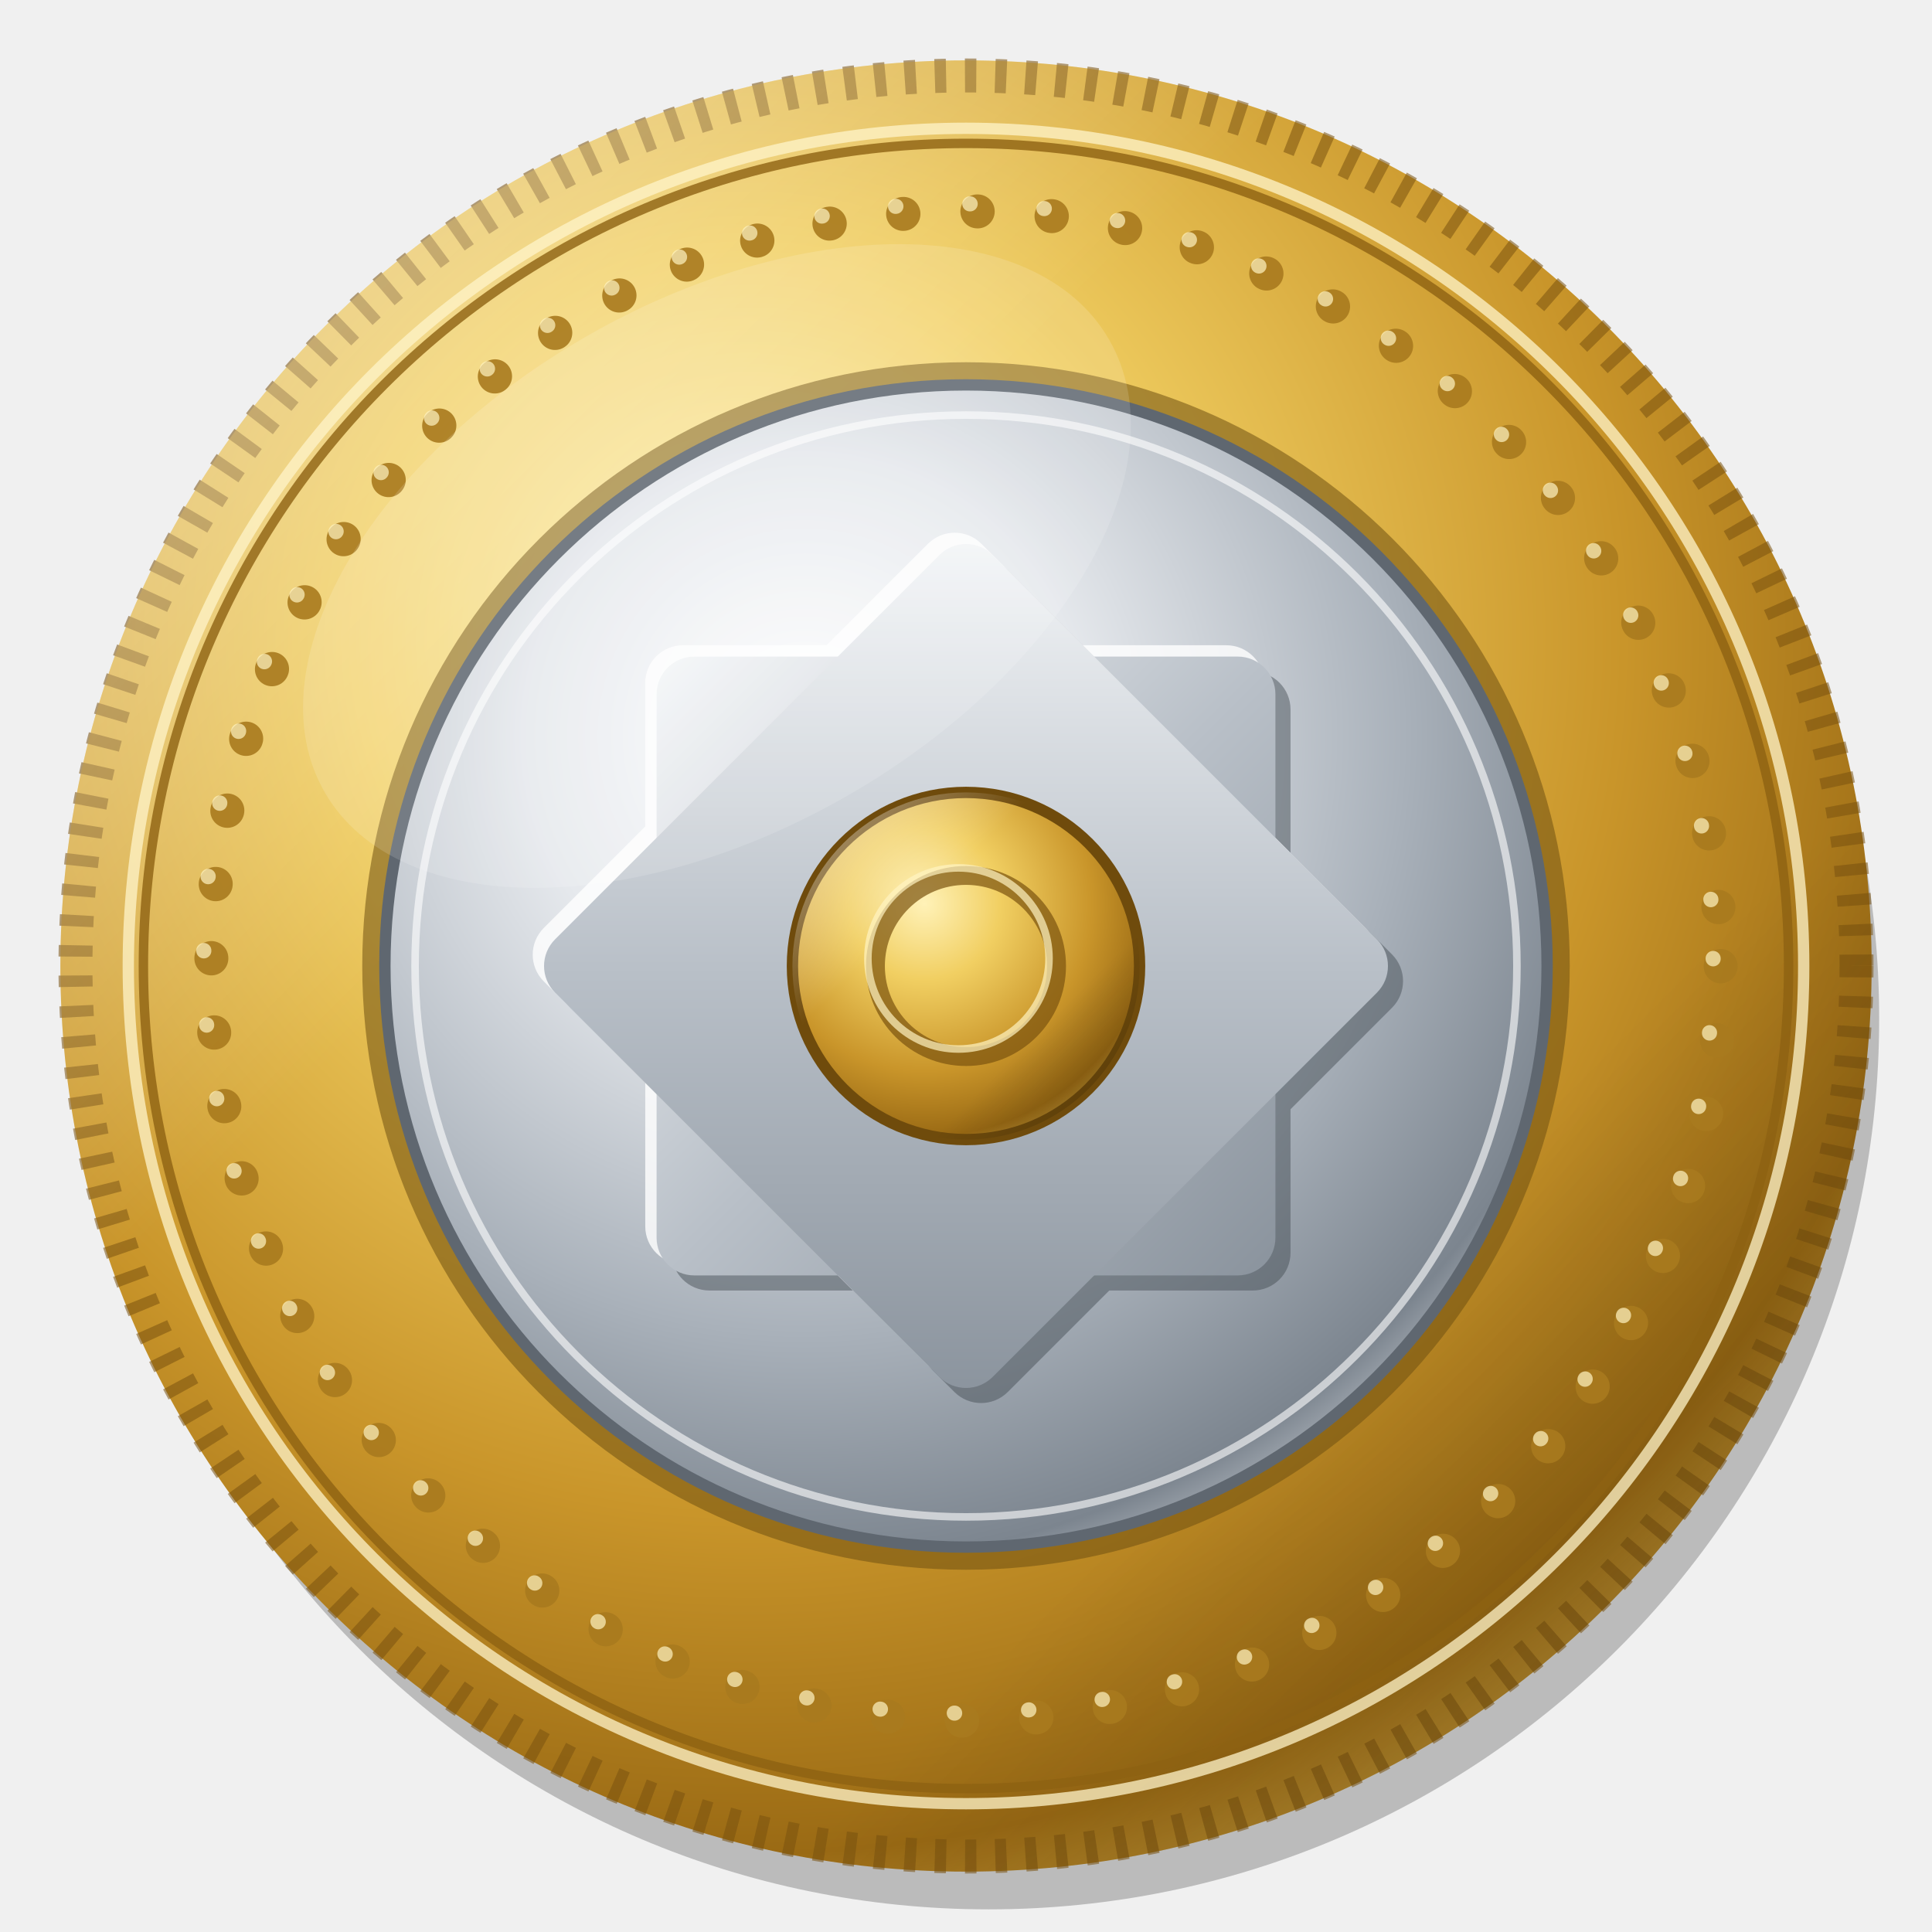
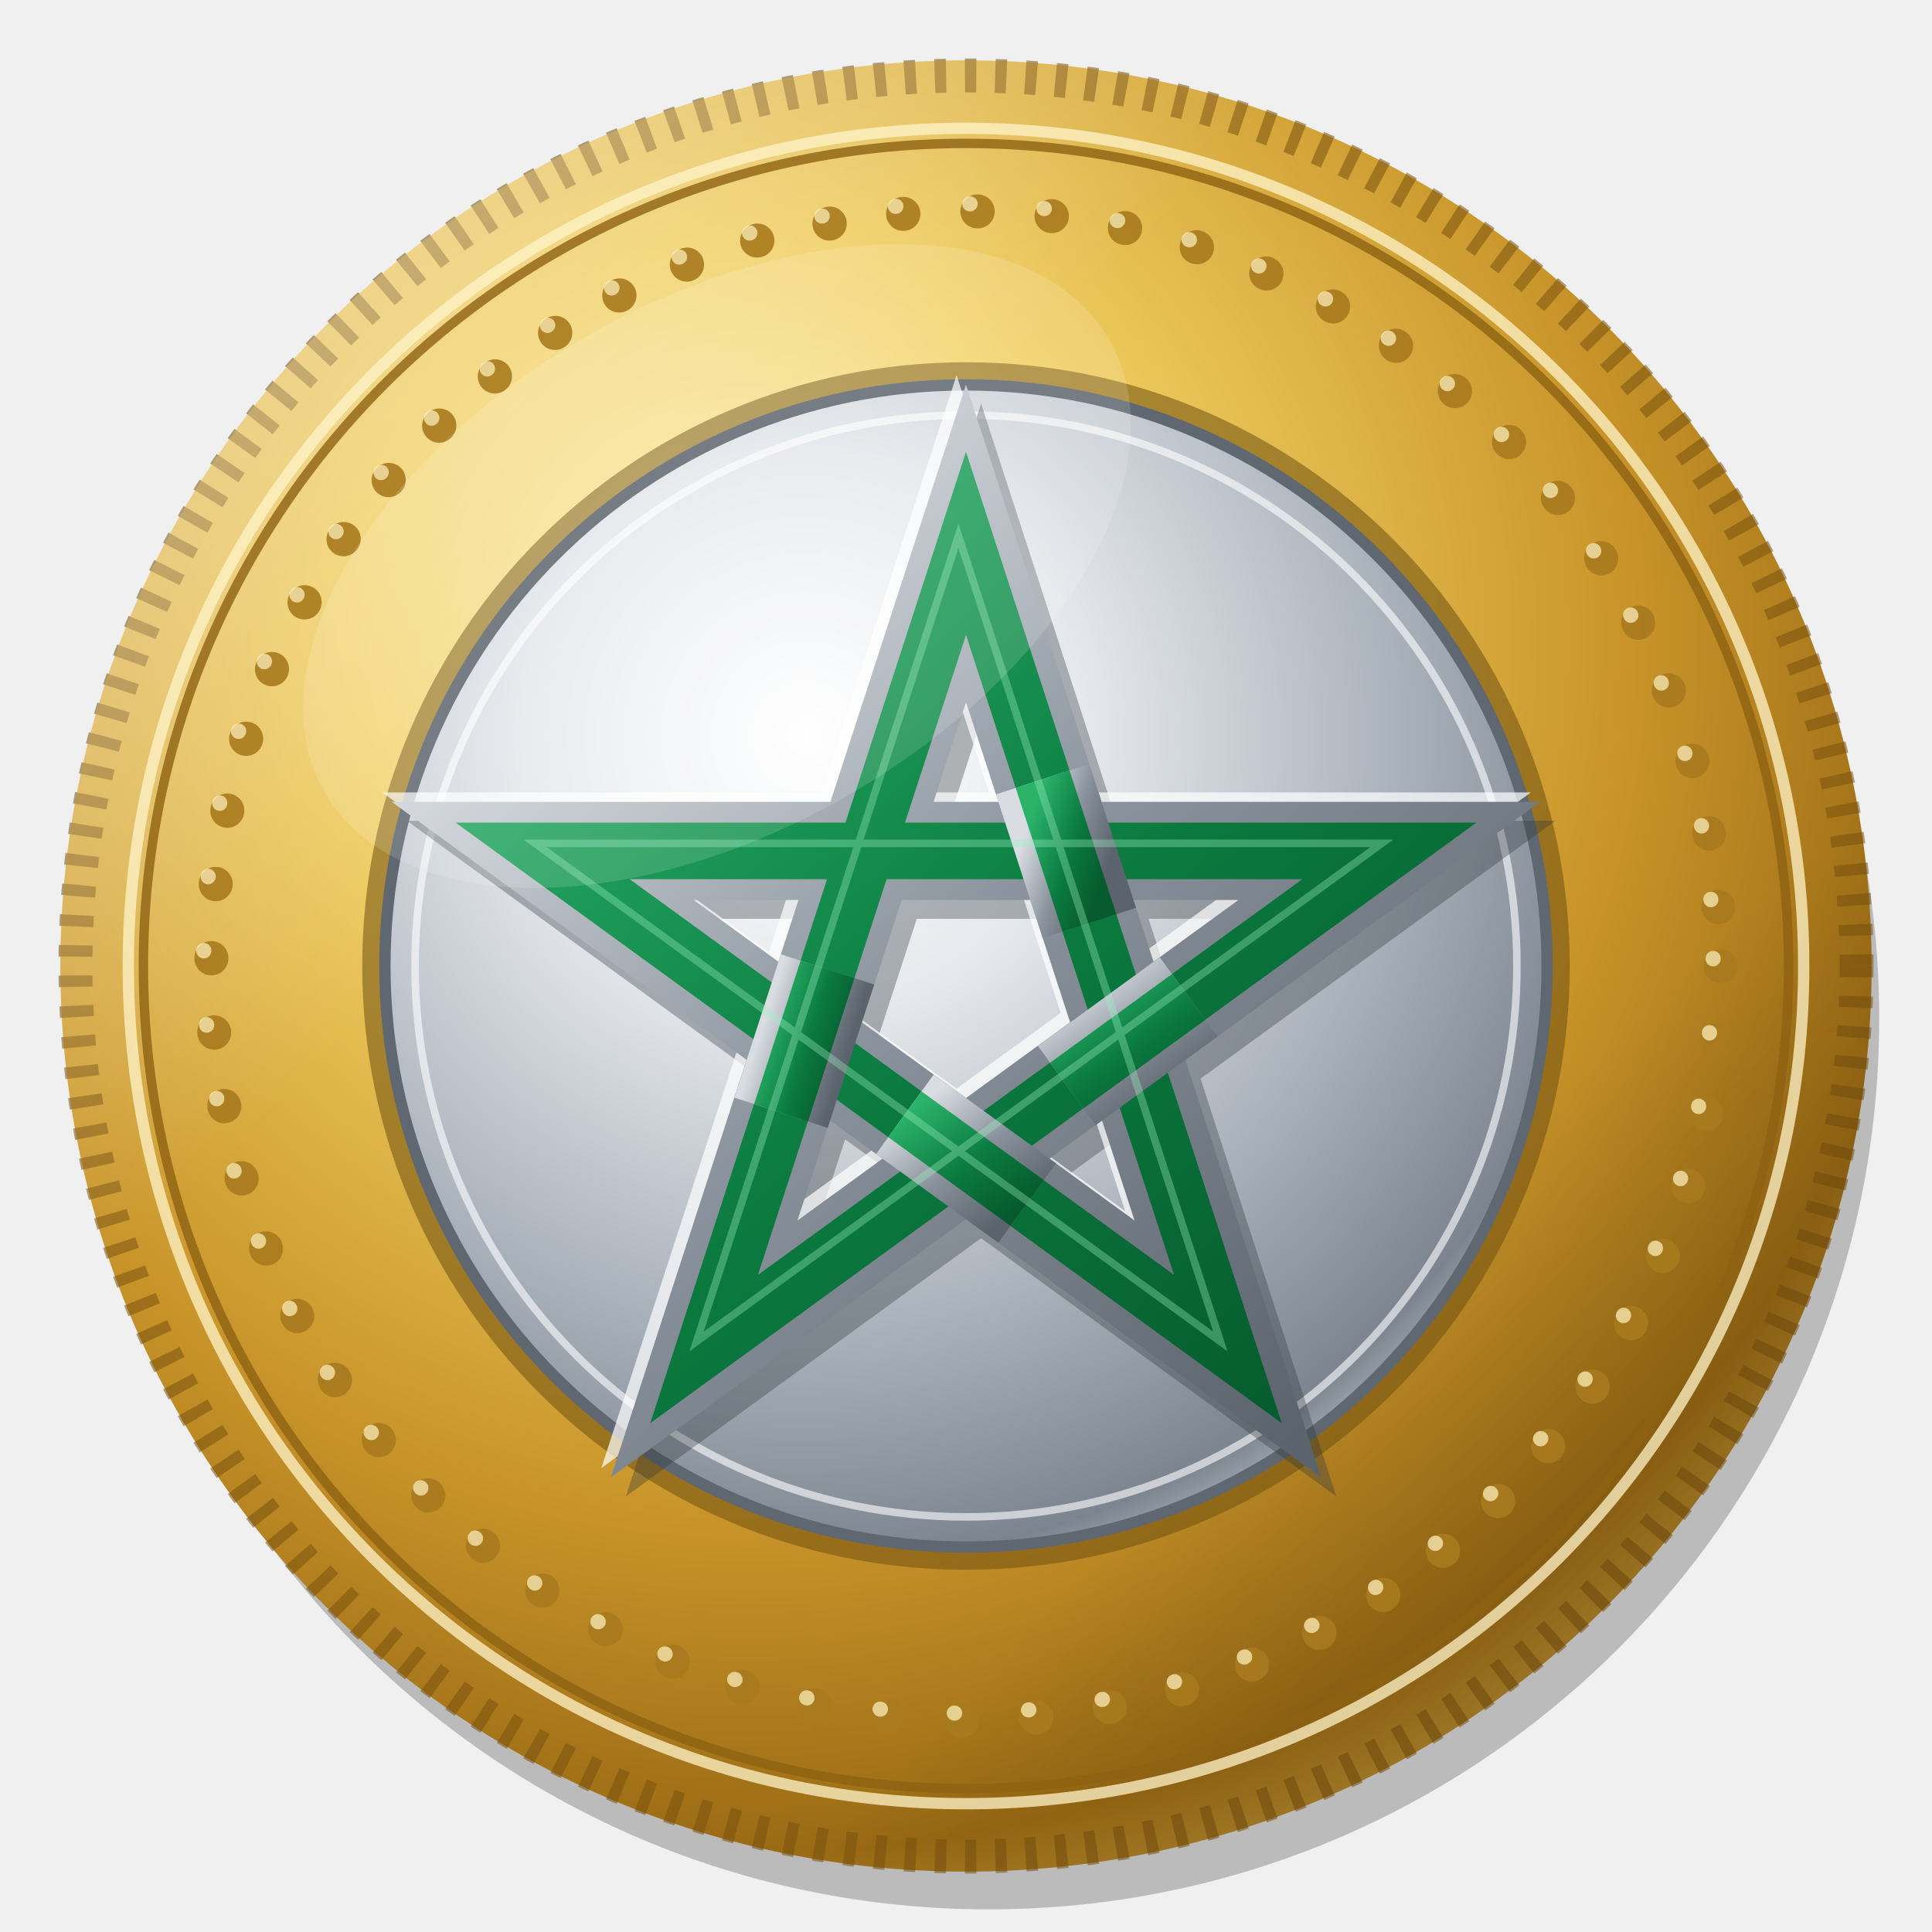
<svg xmlns="http://www.w3.org/2000/svg" viewBox="0 0 512 512">
  <defs>
    <radialGradient id="brass" cx="38%" cy="32%" r="78%">
      <stop offset="0" stop-color="#fff2b8" />
      <stop offset="0.28" stop-color="#f1cf62" />
      <stop offset="0.62" stop-color="#c9952a" />
      <stop offset="0.86" stop-color="#9a6a14" />
      <stop offset="1" stop-color="#d9b04a" />
    </radialGradient>
-     <linearGradient id="brassShine" x1="0" y1="0" x2="1" y2="1">
+     <linearGradient id="shine" x1="0" y1="0" x2="1" y2="1">
      <stop offset="0" stop-color="#ffffff" stop-opacity="0.55" />
      <stop offset="0.35" stop-color="#ffffff" stop-opacity="0" />
      <stop offset="0.7" stop-color="#000000" stop-opacity="0" />
      <stop offset="1" stop-color="#3a2504" stop-opacity="0.35" />
    </linearGradient>
    <radialGradient id="nickel" cx="36%" cy="30%" r="80%">
      <stop offset="0" stop-color="#ffffff" />
      <stop offset="0.3" stop-color="#e6e9ed" />
      <stop offset="0.65" stop-color="#a9b1ba" />
      <stop offset="0.9" stop-color="#7c858f" />
      <stop offset="1" stop-color="#c9ced4" />
    </radialGradient>
-     <linearGradient id="starFace" x1="0" y1="0" x2="1" y2="1">
-       <stop offset="0" stop-color="#f4f6f8" />
-       <stop offset="0.5" stop-color="#b9c0c8" />
-       <stop offset="1" stop-color="#8a939d" />
+     <linearGradient id="rim" x1="0" y1="0" x2="1" y2="1">
+       <stop offset="0" stop-color="#d9dde2" />
+       <stop offset="0.5" stop-color="#8a939d" />
+       <stop offset="1" stop-color="#5b636c" />
    </linearGradient>
+     <linearGradient id="enamel" x1="0" y1="0" x2="1" y2="1">
+       <stop offset="0" stop-color="#2bb36a" />
+       <stop offset="0.55" stop-color="#0b7a3f" />
+       <stop offset="1" stop-color="#065a2d" />
+     </linearGradient>
+     <path id="star" d="M0 -118 L69.4 95.5 L-112.2 -36.5 L112.2 -36.5 L-69.4 95.5 Z" />
  </defs>
  <ellipse cx="262" cy="270" rx="236" ry="236" fill="#000" opacity="0.22" />
  <circle cx="256" cy="256" r="240" fill="url(#brass)" />
  <circle cx="256" cy="256" r="236" fill="none" stroke="#7a520e" stroke-width="9" stroke-dasharray="3 5" opacity="0.55" />
-   <circle cx="256" cy="256" r="240" fill="url(#brassShine)" />
+   <circle cx="256" cy="256" r="240" fill="url(#shine)" />
  <circle cx="256" cy="256" r="222" fill="none" stroke="#fff4c9" stroke-width="3" opacity="0.75" />
  <circle cx="256" cy="256" r="218" fill="none" stroke="#8d6111" stroke-width="2.5" opacity="0.8" />
  <circle cx="256" cy="256" r="200" fill="none" stroke="#a87a1e" stroke-width="9" stroke-linecap="round" stroke-dasharray="0.1 19.6" opacity="0.9" />
  <circle cx="254" cy="254" r="200" fill="none" stroke="#fff3c2" stroke-width="4" stroke-linecap="round" stroke-dasharray="0.1 19.6" opacity="0.7" />
  <circle cx="256" cy="256" r="160" fill="#6f5010" opacity="0.55" />
  <circle cx="256" cy="256" r="154" fill="url(#nickel)" />
  <circle cx="256" cy="256" r="154" fill="none" stroke="#5f6770" stroke-width="3" />
  <circle cx="256" cy="256" r="146" fill="none" stroke="#ffffff" stroke-width="2" opacity="0.6" />
-   <g transform="translate(260 260)" fill="#3f464e" opacity="0.45">
-     <rect x="-82" y="-82" width="164" height="164" rx="10" />
-     <rect x="-82" y="-82" width="164" height="164" rx="10" transform="rotate(45)" />
+   <g transform="translate(256 262)" fill="none" stroke-linejoin="miter" stroke-miterlimit="10">
+     <use href="#star" stroke="#2f363d" stroke-width="26" opacity="0.35" transform="translate(4 5)" />
+     <use href="#star" stroke="#ffffff" stroke-width="26" opacity="0.7" transform="translate(-2.5 -2.5)" />
+     <use href="#star" stroke="url(#rim)" stroke-width="26" />
+     <use href="#star" stroke="url(#enamel)" stroke-width="15" />
+     <g stroke-linecap="butt">
+       <path d="M20.3 -55.5 L32.7 -17.4" stroke="url(#rim)" stroke-width="26" />
+       <path d="M20.3 -55.5 L32.7 -17.4" stroke="url(#enamel)" stroke-width="15" />
+       <path d="M59 2.2 L26.7 25.7" stroke="url(#rim)" stroke-width="26" />
+       <path d="M59 2.2 L26.7 25.7" stroke="url(#enamel)" stroke-width="15" />
+       <path d="M16.2 56.8 L-16.2 33.3" stroke="url(#rim)" stroke-width="26" />
+       <path d="M16.2 56.8 L-16.2 33.3" stroke="url(#enamel)" stroke-width="15" />
+       <path d="M-49 32.9 L-36.7 -5.1" stroke="url(#rim)" stroke-width="26" />
+       <path d="M-49 32.9 L-36.7 -5.1" stroke="url(#enamel)" stroke-width="15" />
+       <path d="M-46.5 -36.5 L-6.5 -36.5" stroke="url(#rim)" stroke-width="26" />
+       <path d="M-46.5 -36.5 L-6.5 -36.5" stroke="url(#enamel)" stroke-width="15" />
+     </g>
+     <use href="#star" stroke="#9ff0c2" stroke-width="2" opacity="0.35" transform="translate(-2 -2)" />
  </g>
-   <g transform="translate(253 253)" fill="#ffffff" opacity="0.8">
-     <rect x="-82" y="-82" width="164" height="164" rx="10" />
-     <rect x="-82" y="-82" width="164" height="164" rx="10" transform="rotate(45)" />
-   </g>
-   <g transform="translate(256 256)" fill="url(#starFace)">
-     <rect x="-82" y="-82" width="164" height="164" rx="10" />
-     <rect x="-82" y="-82" width="164" height="164" rx="10" transform="rotate(45)" />
-   </g>
-   <circle cx="256" cy="256" r="46" fill="url(#brass)" stroke="#6f4b0c" stroke-width="3" />
-   <circle cx="256" cy="256" r="46" fill="url(#brassShine)" />
-   <circle cx="256" cy="256" r="24" fill="none" stroke="#7a520e" stroke-width="5" opacity="0.7" />
-   <circle cx="254" cy="254" r="24" fill="none" stroke="#fff3c2" stroke-width="2" opacity="0.7" />
  <ellipse cx="190" cy="150" rx="120" ry="70" fill="#ffffff" opacity="0.14" transform="rotate(-30 190 150)" />
</svg>
